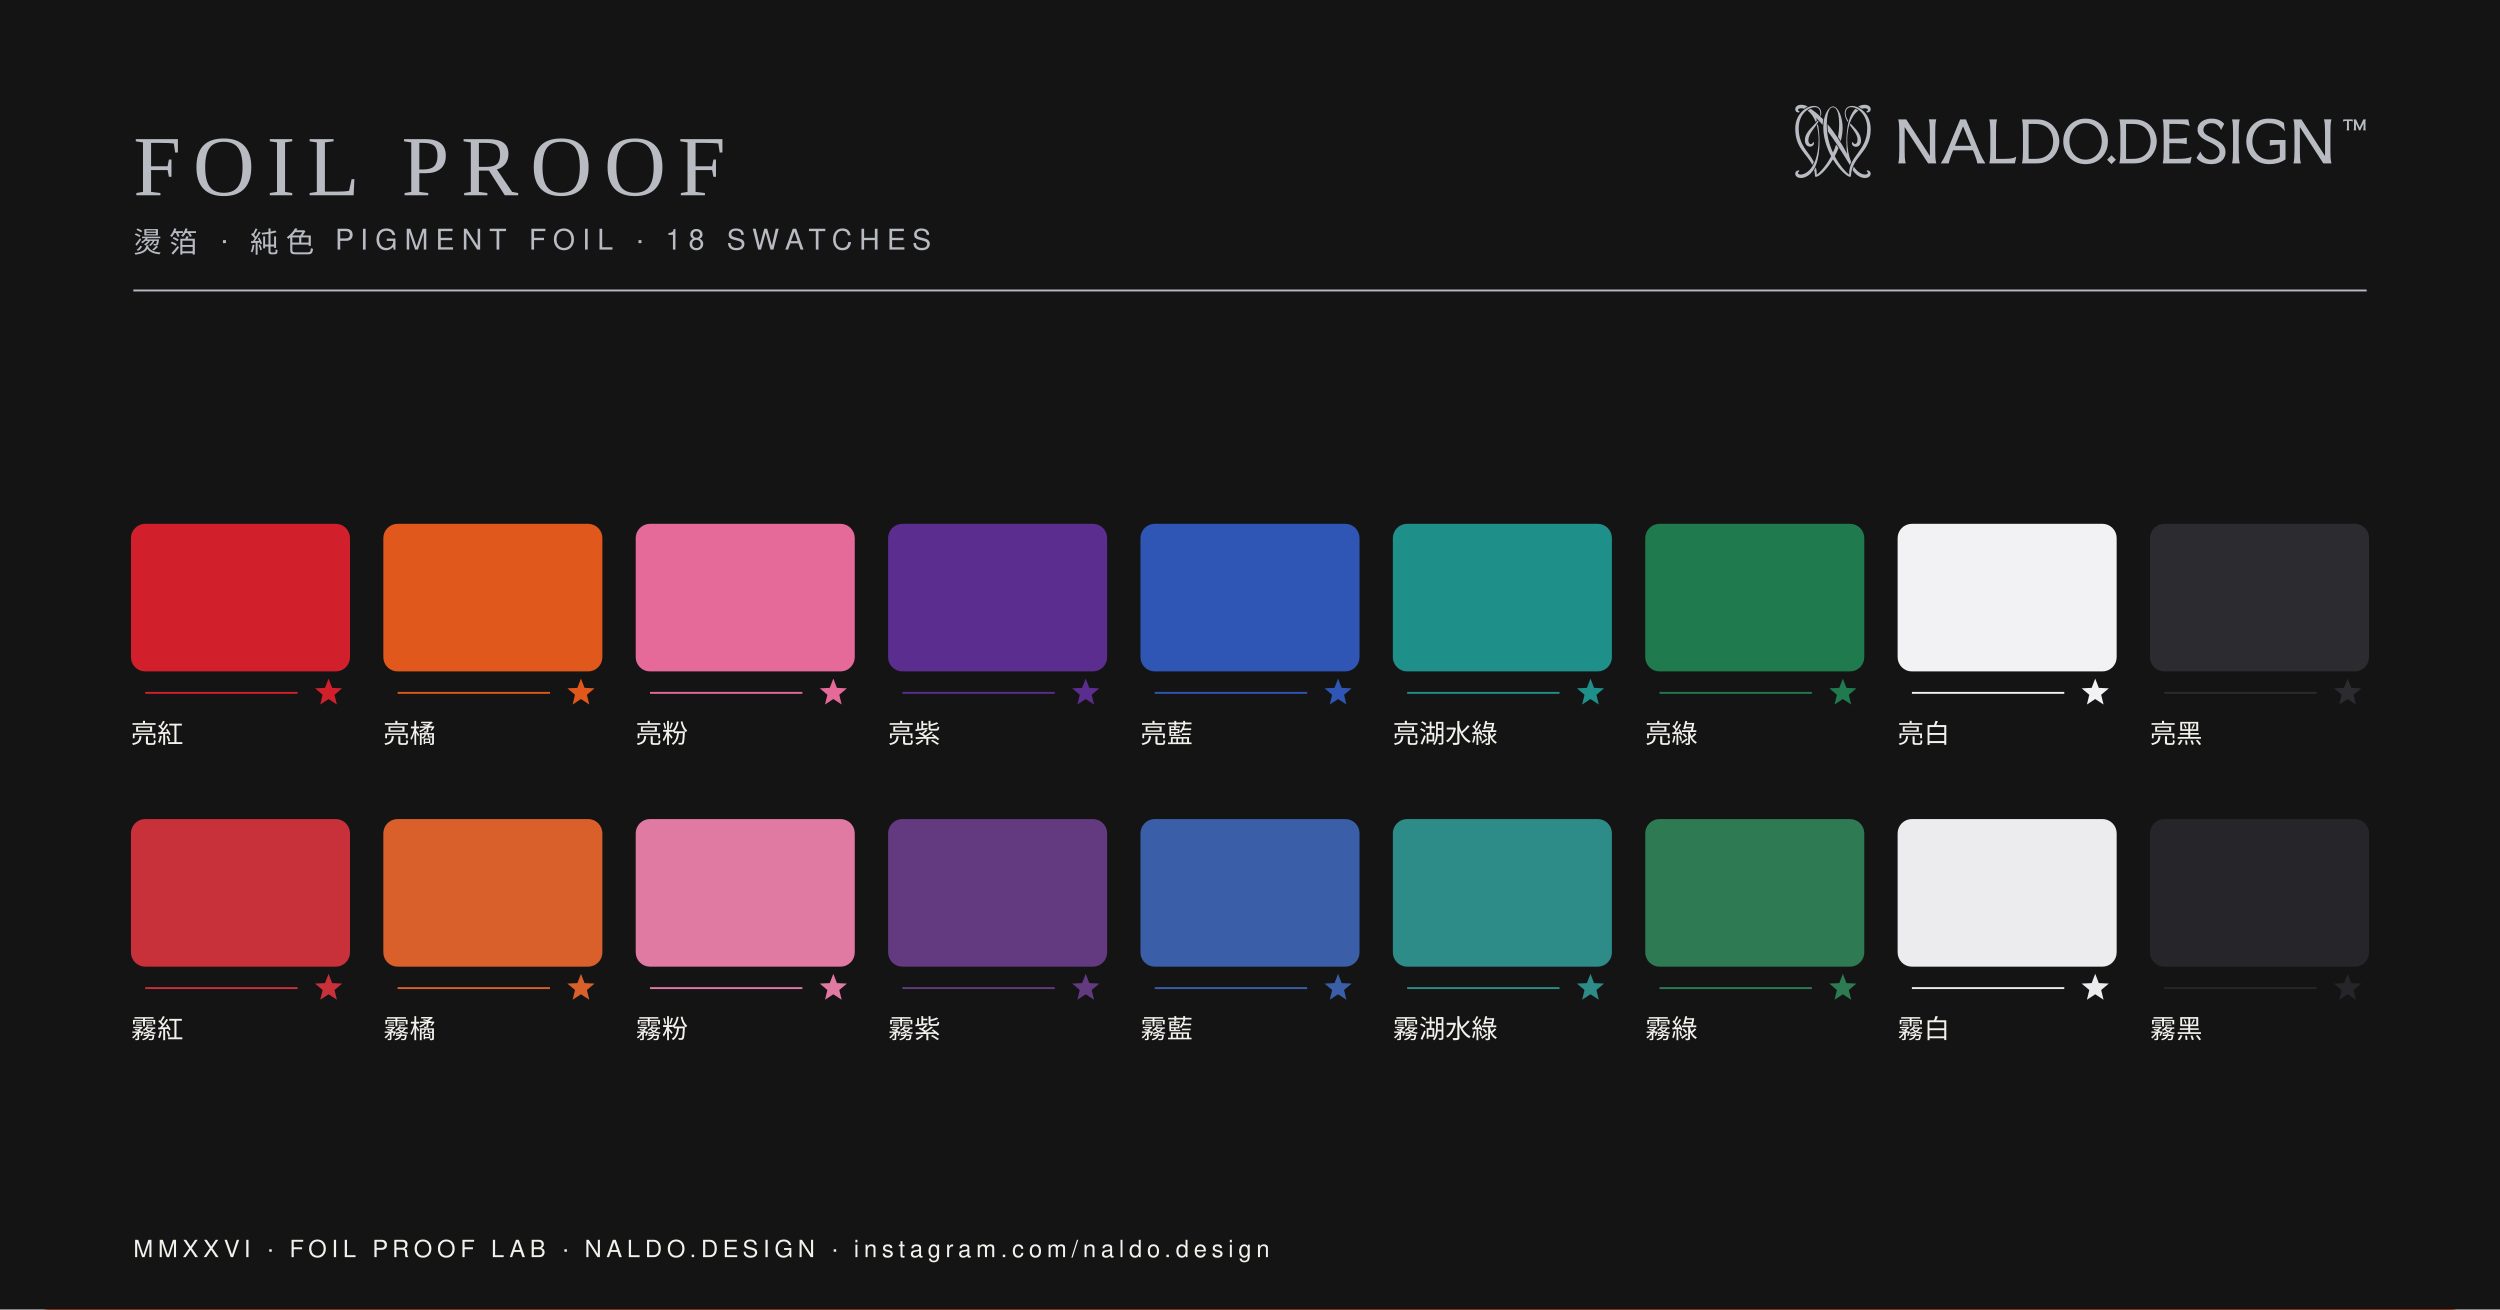
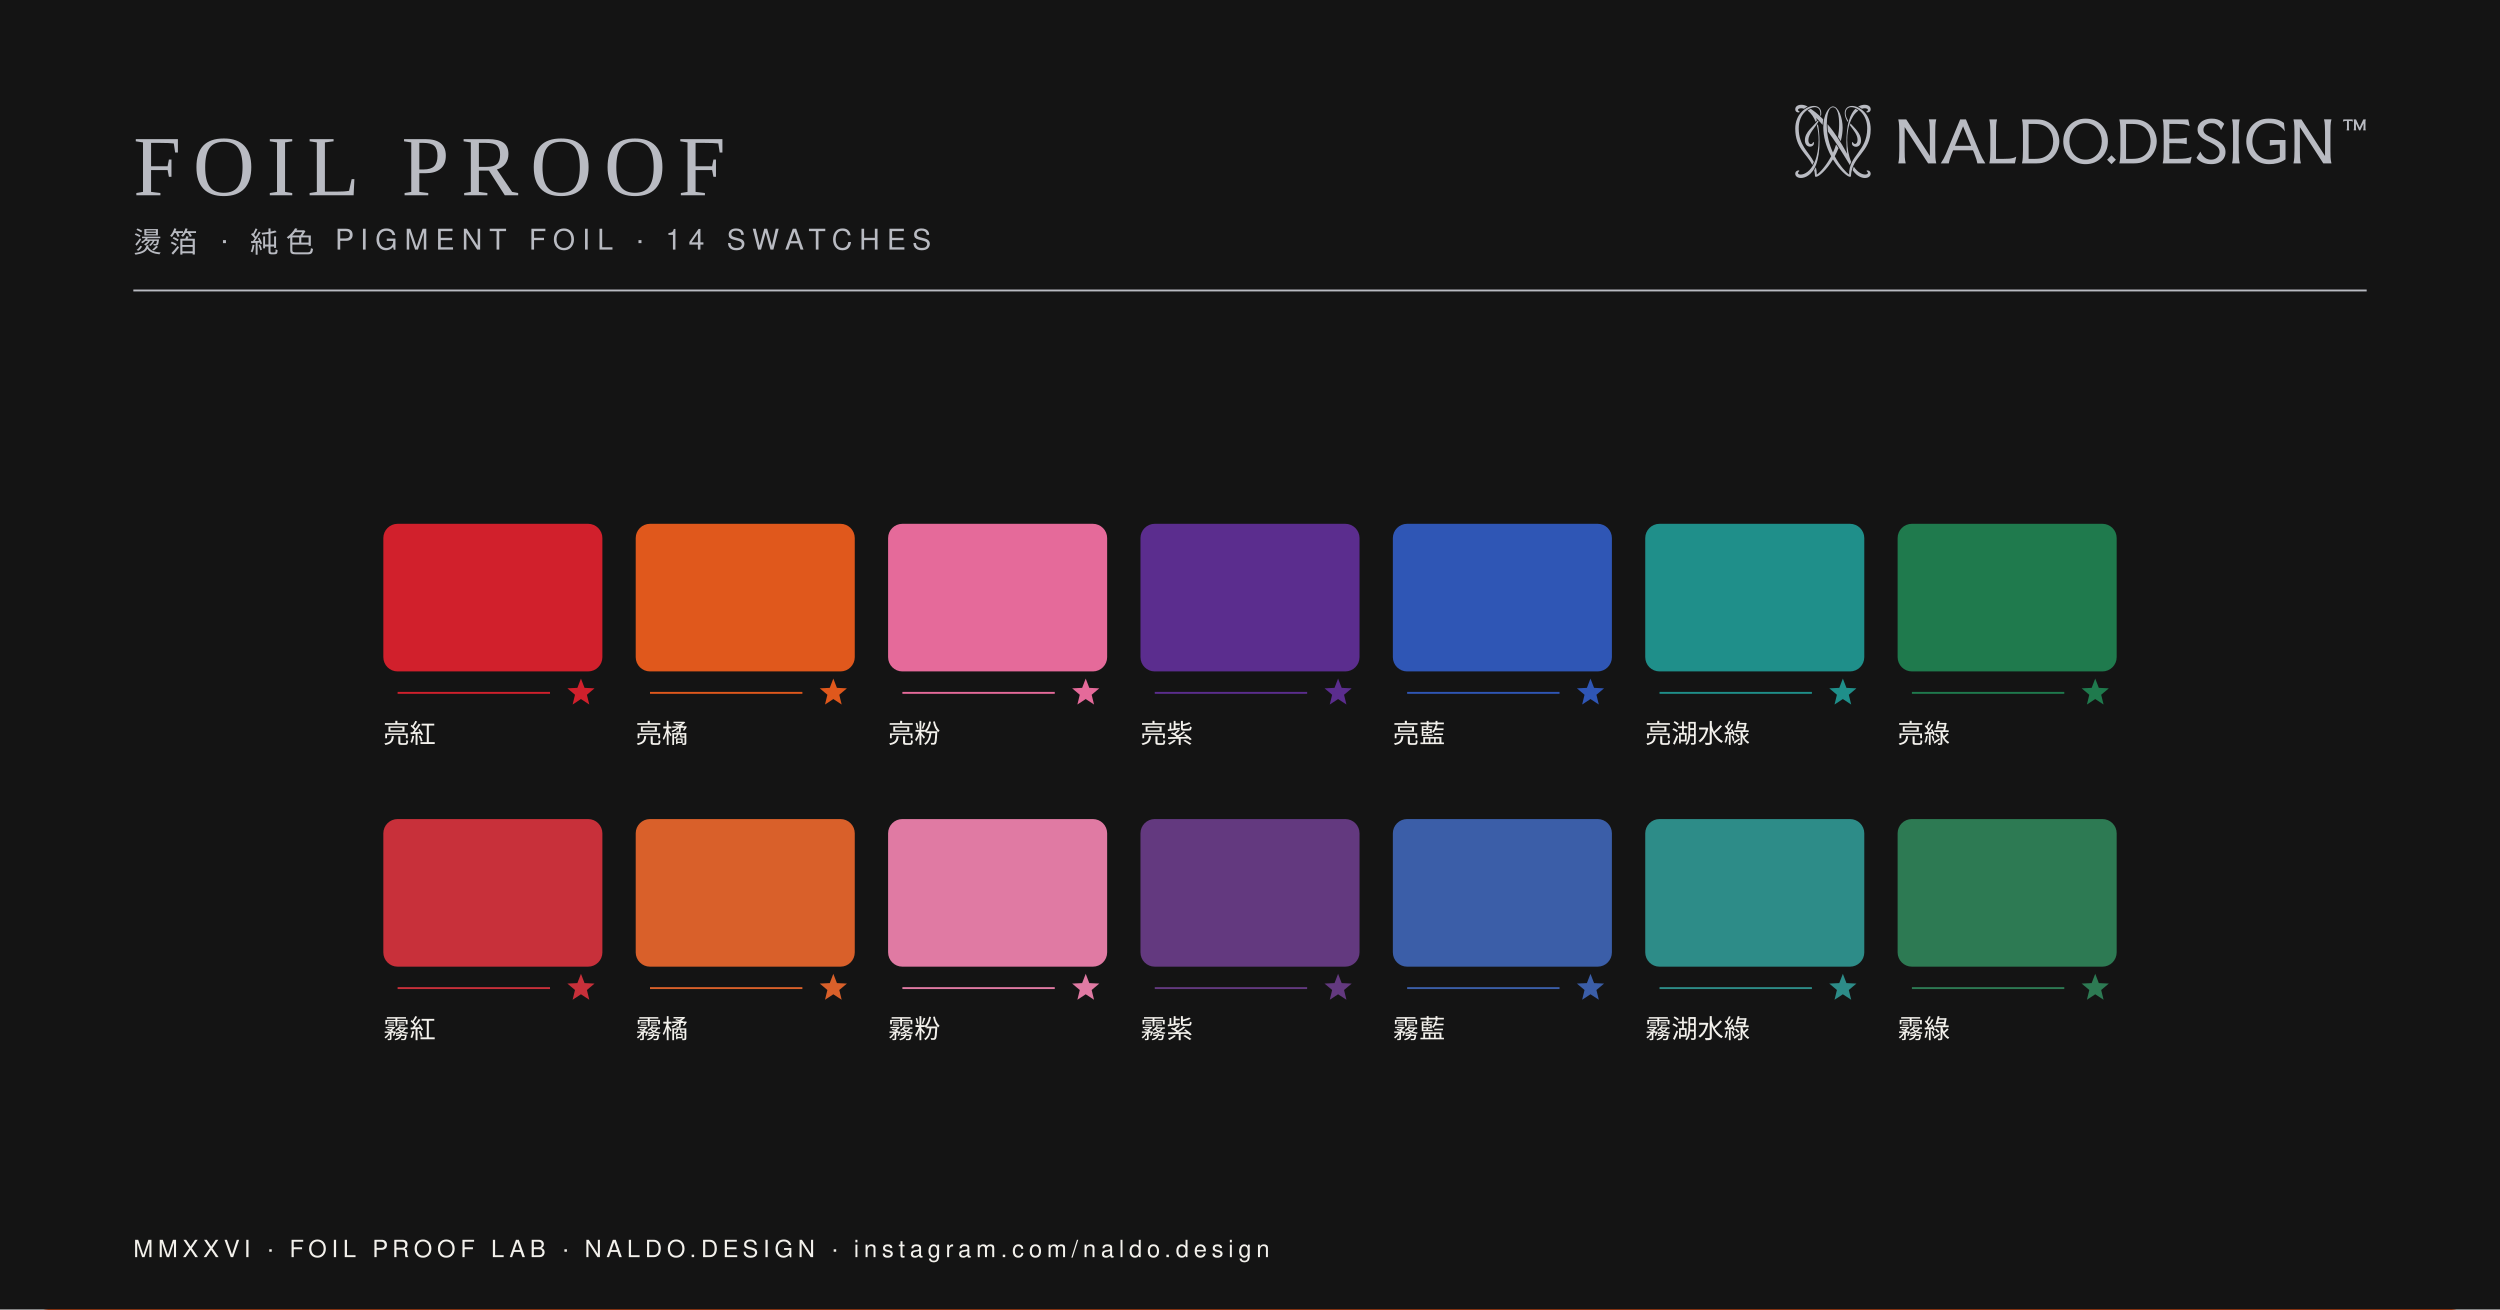
<svg xmlns="http://www.w3.org/2000/svg" viewBox="0 0 1050 550" width="1050" height="550">
  <g id="刀模">
    <rect x="0" y="0" width="1050" height="550" rx="24" fill="none" stroke="#ff5511" stroke-width="1" />
  </g>
  <g id="紙 · 新百代 #141414">
    <rect x="0" y="0" width="1050" height="550" fill="#141414" />
  </g>
  <g id="燙箔 · 亮紅">
-     <rect x="55" y="220" width="92" height="62" rx="6" fill="#d1202c" />
-     <line x1="61" y1="291" x2="125" y2="291" stroke="#d1202c" stroke-width="0.8" />
-     <polygon points="138.0,285.0 139.5,288.9 143.7,289.1 140.5,291.8 141.5,295.9 138.0,293.6 134.5,295.9 135.5,291.8 132.3,289.1 136.5,288.9" fill="#d1202c" />
+     <rect x="161" y="220" width="92" height="62" rx="6" fill="#d1202c" />
+     <line x1="167" y1="291" x2="231" y2="291" stroke="#d1202c" stroke-width="0.8" />
+     <polygon points="244.0,285.0 245.5,288.9 249.7,289.1 246.5,291.8 247.5,295.9 244.0,293.6 240.5,295.9 241.5,291.8 238.3,289.1 242.5,288.9" fill="#d1202c" />
  </g>
  <g id="燙箔 · 亮橘">
-     <rect x="161" y="220" width="92" height="62" rx="6" fill="#e0581c" />
-     <line x1="167" y1="291" x2="231" y2="291" stroke="#e0581c" stroke-width="0.8" />
-     <polygon points="244.0,285.0 245.5,288.9 249.7,289.1 246.5,291.8 247.5,295.9 244.0,293.6 240.5,295.9 241.5,291.8 238.3,289.1 242.5,288.9" fill="#e0581c" />
+     <rect x="267" y="220" width="92" height="62" rx="6" fill="#e0581c" />
+     <line x1="273" y1="291" x2="337" y2="291" stroke="#e0581c" stroke-width="0.8" />
+     <polygon points="350.0,285.0 351.5,288.9 355.7,289.1 352.5,291.8 353.5,295.9 350.0,293.6 346.5,295.9 347.5,291.8 344.3,289.1 348.5,288.9" fill="#e0581c" />
  </g>
  <g id="燙箔 · 亮粉">
-     <rect x="267" y="220" width="92" height="62" rx="6" fill="#e56a9a" />
-     <line x1="273" y1="291" x2="337" y2="291" stroke="#e56a9a" stroke-width="0.8" />
-     <polygon points="350.0,285.0 351.5,288.9 355.7,289.1 352.5,291.8 353.5,295.9 350.0,293.6 346.5,295.9 347.5,291.8 344.3,289.1 348.5,288.9" fill="#e56a9a" />
+     <rect x="373" y="220" width="92" height="62" rx="6" fill="#e56a9a" />
+     <line x1="379" y1="291" x2="443" y2="291" stroke="#e56a9a" stroke-width="0.8" />
+     <polygon points="456.0,285.0 457.5,288.9 461.7,289.1 458.5,291.8 459.5,295.9 456.0,293.6 452.5,295.9 453.5,291.8 450.3,289.1 454.5,288.9" fill="#e56a9a" />
  </g>
  <g id="燙箔 · 亮紫">
-     <rect x="373" y="220" width="92" height="62" rx="6" fill="#5b2d8e" />
-     <line x1="379" y1="291" x2="443" y2="291" stroke="#5b2d8e" stroke-width="0.8" />
-     <polygon points="456.0,285.0 457.5,288.9 461.7,289.1 458.5,291.8 459.5,295.9 456.0,293.6 452.5,295.9 453.5,291.8 450.3,289.1 454.5,288.9" fill="#5b2d8e" />
+     <rect x="479" y="220" width="92" height="62" rx="6" fill="#5b2d8e" />
+     <line x1="485" y1="291" x2="549" y2="291" stroke="#5b2d8e" stroke-width="0.8" />
+     <polygon points="562.0,285.0 563.5,288.9 567.7,289.1 564.5,291.8 565.5,295.9 562.0,293.6 558.5,295.9 559.5,291.8 556.3,289.1 560.5,288.9" fill="#5b2d8e" />
  </g>
  <g id="燙箔 · 亮藍">
-     <rect x="479" y="220" width="92" height="62" rx="6" fill="#2f56b5" />
-     <line x1="485" y1="291" x2="549" y2="291" stroke="#2f56b5" stroke-width="0.8" />
-     <polygon points="562.0,285.0 563.5,288.9 567.7,289.1 564.5,291.8 565.5,295.9 562.0,293.6 558.5,295.9 559.5,291.8 556.3,289.1 560.5,288.9" fill="#2f56b5" />
+     <rect x="585" y="220" width="92" height="62" rx="6" fill="#2f56b5" />
+     <line x1="591" y1="291" x2="655" y2="291" stroke="#2f56b5" stroke-width="0.8" />
+     <polygon points="668.0,285.0 669.5,288.9 673.7,289.1 670.5,291.8 671.5,295.9 668.0,293.6 664.5,295.9 665.5,291.8 662.3,289.1 666.5,288.9" fill="#2f56b5" />
  </g>
  <g id="燙箔 · 亮湖水綠">
-     <rect x="585" y="220" width="92" height="62" rx="6" fill="#1f8f8a" />
-     <line x1="591" y1="291" x2="655" y2="291" stroke="#1f8f8a" stroke-width="0.8" />
-     <polygon points="668.0,285.0 669.5,288.9 673.7,289.1 670.5,291.8 671.5,295.9 668.0,293.6 664.5,295.9 665.5,291.8 662.3,289.1 666.5,288.9" fill="#1f8f8a" />
+     <rect x="691" y="220" width="92" height="62" rx="6" fill="#1f8f8a" />
+     <line x1="697" y1="291" x2="761" y2="291" stroke="#1f8f8a" stroke-width="0.8" />
+     <polygon points="774.0,285.0 775.5,288.9 779.7,289.1 776.5,291.8 777.5,295.9 774.0,293.6 770.5,295.9 771.5,291.8 768.3,289.1 772.5,288.9" fill="#1f8f8a" />
  </g>
  <g id="燙箔 · 亮綠">
-     <rect x="691" y="220" width="92" height="62" rx="6" fill="#1f7a4d" />
-     <line x1="697" y1="291" x2="761" y2="291" stroke="#1f7a4d" stroke-width="0.8" />
-     <polygon points="774.0,285.0 775.5,288.9 779.7,289.1 776.5,291.8 777.5,295.9 774.0,293.6 770.5,295.9 771.5,291.8 768.3,289.1 772.5,288.9" fill="#1f7a4d" />
-   </g>
-   <g id="燙箔 · 亮白">
-     <rect x="797" y="220" width="92" height="62" rx="6" fill="#f2f2f4" />
-     <line x1="803" y1="291" x2="867" y2="291" stroke="#f2f2f4" stroke-width="0.8" />
-     <polygon points="880.0,285.0 881.5,288.9 885.7,289.1 882.5,291.8 883.5,295.9 880.0,293.6 876.5,295.9 877.5,291.8 874.3,289.1 878.5,288.9" fill="#f2f2f4" />
-   </g>
-   <g id="燙箔 · 亮黑">
-     <rect x="903" y="220" width="92" height="62" rx="6" fill="#2b2b30" />
-     <line x1="909" y1="291" x2="973" y2="291" stroke="#2b2b30" stroke-width="0.8" />
-     <polygon points="986.0,285.0 987.5,288.9 991.7,289.1 988.5,291.8 989.5,295.9 986.0,293.6 982.5,295.9 983.5,291.8 980.3,289.1 984.5,288.9" fill="#2b2b30" />
+     <rect x="797" y="220" width="92" height="62" rx="6" fill="#1f7a4d" />
+     <line x1="803" y1="291" x2="867" y2="291" stroke="#1f7a4d" stroke-width="0.8" />
+     <polygon points="880.0,285.0 881.5,288.9 885.7,289.1 882.5,291.8 883.5,295.9 880.0,293.6 876.5,295.9 877.5,291.8 874.3,289.1 878.5,288.9" fill="#1f7a4d" />
  </g>
  <g id="燙箔 · 霧紅">
-     <rect x="55" y="344" width="92" height="62" rx="6" fill="#c8303a" />
-     <line x1="61" y1="415" x2="125" y2="415" stroke="#c8303a" stroke-width="0.8" />
-     <polygon points="138.0,409.0 139.5,412.9 143.7,413.1 140.5,415.8 141.5,419.9 138.0,417.6 134.5,419.9 135.5,415.8 132.3,413.1 136.5,412.9" fill="#c8303a" />
+     <rect x="161" y="344" width="92" height="62" rx="6" fill="#c8303a" />
+     <line x1="167" y1="415" x2="231" y2="415" stroke="#c8303a" stroke-width="0.8" />
+     <polygon points="244.0,409.0 245.5,412.9 249.7,413.1 246.5,415.8 247.5,419.9 244.0,417.6 240.5,419.9 241.5,415.8 238.3,413.1 242.5,412.9" fill="#c8303a" />
  </g>
  <g id="燙箔 · 霧橘">
-     <rect x="161" y="344" width="92" height="62" rx="6" fill="#d9602a" />
-     <line x1="167" y1="415" x2="231" y2="415" stroke="#d9602a" stroke-width="0.8" />
-     <polygon points="244.0,409.0 245.5,412.9 249.7,413.1 246.5,415.8 247.5,419.9 244.0,417.6 240.5,419.9 241.5,415.8 238.3,413.1 242.5,412.9" fill="#d9602a" />
+     <rect x="267" y="344" width="92" height="62" rx="6" fill="#d9602a" />
+     <line x1="273" y1="415" x2="337" y2="415" stroke="#d9602a" stroke-width="0.8" />
+     <polygon points="350.0,409.0 351.5,412.9 355.7,413.1 352.5,415.8 353.5,419.9 350.0,417.6 346.5,419.9 347.5,415.8 344.3,413.1 348.5,412.9" fill="#d9602a" />
  </g>
  <g id="燙箔 · 霧粉">
-     <rect x="267" y="344" width="92" height="62" rx="6" fill="#e07aa3" />
-     <line x1="273" y1="415" x2="337" y2="415" stroke="#e07aa3" stroke-width="0.8" />
-     <polygon points="350.0,409.0 351.5,412.9 355.7,413.1 352.5,415.8 353.5,419.9 350.0,417.6 346.5,419.9 347.5,415.8 344.3,413.1 348.5,412.9" fill="#e07aa3" />
+     <rect x="373" y="344" width="92" height="62" rx="6" fill="#e07aa3" />
+     <line x1="379" y1="415" x2="443" y2="415" stroke="#e07aa3" stroke-width="0.8" />
+     <polygon points="456.0,409.0 457.5,412.9 461.7,413.1 458.5,415.8 459.5,419.9 456.0,417.6 452.5,419.9 453.5,415.8 450.3,413.1 454.5,412.9" fill="#e07aa3" />
  </g>
  <g id="燙箔 · 霧紫">
-     <rect x="373" y="344" width="92" height="62" rx="6" fill="#63397f" />
-     <line x1="379" y1="415" x2="443" y2="415" stroke="#63397f" stroke-width="0.8" />
-     <polygon points="456.0,409.0 457.5,412.9 461.7,413.1 458.5,415.8 459.5,419.9 456.0,417.6 452.5,419.9 453.5,415.8 450.3,413.1 454.5,412.9" fill="#63397f" />
+     <rect x="479" y="344" width="92" height="62" rx="6" fill="#63397f" />
+     <line x1="485" y1="415" x2="549" y2="415" stroke="#63397f" stroke-width="0.8" />
+     <polygon points="562.0,409.0 563.5,412.9 567.7,413.1 564.5,415.8 565.5,419.9 562.0,417.6 558.5,419.9 559.5,415.8 556.3,413.1 560.5,412.9" fill="#63397f" />
  </g>
  <g id="燙箔 · 霧藍">
-     <rect x="479" y="344" width="92" height="62" rx="6" fill="#3b5ea8" />
-     <line x1="485" y1="415" x2="549" y2="415" stroke="#3b5ea8" stroke-width="0.8" />
-     <polygon points="562.0,409.0 563.5,412.9 567.7,413.1 564.5,415.8 565.5,419.9 562.0,417.6 558.5,419.9 559.5,415.8 556.3,413.1 560.5,412.9" fill="#3b5ea8" />
+     <rect x="585" y="344" width="92" height="62" rx="6" fill="#3b5ea8" />
+     <line x1="591" y1="415" x2="655" y2="415" stroke="#3b5ea8" stroke-width="0.8" />
+     <polygon points="668.0,409.0 669.5,412.9 673.7,413.1 670.5,415.8 671.5,419.9 668.0,417.6 664.5,419.9 665.5,415.8 662.3,413.1 666.5,412.9" fill="#3b5ea8" />
  </g>
  <g id="燙箔 · 霧湖水綠">
-     <rect x="585" y="344" width="92" height="62" rx="6" fill="#2d8c88" />
-     <line x1="591" y1="415" x2="655" y2="415" stroke="#2d8c88" stroke-width="0.8" />
-     <polygon points="668.0,409.0 669.5,412.9 673.7,413.1 670.5,415.8 671.5,419.9 668.0,417.6 664.5,419.9 665.5,415.8 662.3,413.1 666.5,412.9" fill="#2d8c88" />
+     <rect x="691" y="344" width="92" height="62" rx="6" fill="#2d8c88" />
+     <line x1="697" y1="415" x2="761" y2="415" stroke="#2d8c88" stroke-width="0.8" />
+     <polygon points="774.0,409.0 775.5,412.9 779.7,413.1 776.5,415.8 777.5,419.9 774.0,417.6 770.5,419.9 771.5,415.8 768.3,413.1 772.5,412.9" fill="#2d8c88" />
  </g>
  <g id="燙箔 · 霧綠">
-     <rect x="691" y="344" width="92" height="62" rx="6" fill="#2d7a53" />
-     <line x1="697" y1="415" x2="761" y2="415" stroke="#2d7a53" stroke-width="0.8" />
-     <polygon points="774.0,409.0 775.5,412.9 779.7,413.1 776.5,415.8 777.5,419.9 774.0,417.6 770.5,419.9 771.5,415.8 768.3,413.1 772.5,412.9" fill="#2d7a53" />
-   </g>
-   <g id="燙箔 · 霧白">
-     <rect x="797" y="344" width="92" height="62" rx="6" fill="#ececee" />
-     <line x1="803" y1="415" x2="867" y2="415" stroke="#ececee" stroke-width="0.8" />
-     <polygon points="880.0,409.0 881.5,412.9 885.7,413.1 882.5,415.8 883.5,419.9 880.0,417.6 876.5,419.9 877.5,415.8 874.3,413.1 878.5,412.9" fill="#ececee" />
-   </g>
-   <g id="燙箔 · 霧黑">
-     <rect x="903" y="344" width="92" height="62" rx="6" fill="#26262a" />
-     <line x1="909" y1="415" x2="973" y2="415" stroke="#26262a" stroke-width="0.8" />
-     <polygon points="986.0,409.0 987.5,412.9 991.7,413.1 988.5,415.8 989.5,419.9 986.0,417.6 982.5,419.9 983.5,415.8 980.3,413.1 984.5,412.9" fill="#26262a" />
+     <rect x="797" y="344" width="92" height="62" rx="6" fill="#2d7a53" />
+     <line x1="803" y1="415" x2="867" y2="415" stroke="#2d7a53" stroke-width="0.8" />
+     <polygon points="880.0,409.0 881.5,412.9 885.7,413.1 882.5,415.8 883.5,419.9 880.0,417.6 876.5,419.9 877.5,415.8 874.3,413.1 878.5,412.9" fill="#2d7a53" />
  </g>
  <g id="燙箔 · 霧銀">
    <text x="56" y="82" font-family="Georgia, 'Times New Roman', serif" font-size="36" letter-spacing="5" fill="#b9bbc2">FOIL PROOF</text>
-     <text x="56" y="106" font-family="Helvetica, Arial, sans-serif" font-size="12" letter-spacing="3" fill="#b9bbc2">燙箔 · 純色  PIGMENT FOIL · 18 SWATCHES</text>
+     <text x="56" y="106" font-family="Helvetica, Arial, sans-serif" font-size="12" letter-spacing="3" fill="#b9bbc2">燙箔 · 純色  PIGMENT FOIL · 14 SWATCHES</text>
    <line x1="56" y1="122" x2="994" y2="122" stroke="#b9bbc2" stroke-width="0.8" />
    <g id="logo" transform="translate(754.0 44.0) scale(0.15385) translate(-200.0 -200.0)" fill="#b9bbc2">
      <path d="M263.644 245.786C254.719 261.592 235.894 279.223 235.894 296.736C235.894 302.818 237.929 307.285 242.488 307.285C248.461 307.285 247.679 301.724 249.638 301.724C250.387 301.724 251.085 302.12 251.085 304.854C251.085 310.784 245.971 314.376 240.402 314.376C233.715 314.376 226.354 309.203 226.354 296.711C226.354 273.696 249.277 259.918 261.213 243.203C261.348 243.338 262.433 244.473 263.644 245.786Z" />
      <path d="M271.004 222.905C271.004 225.303 270.702 227.885 270.054 230.636C269.347 229.963 268.632 229.29 267.917 228.634C267.917 228.466 268.38 226.615 268.38 223.604C268.38 212.281 262.021 206.612 253.054 206.612C249.235 206.612 244.936 207.638 240.453 209.699H240.444C240.36 209.749 235.33 212.063 231.931 214.78H231.906V214.796C216.302 226.144 209.539 244.852 209.539 264.527C209.539 311.541 236.836 328.163 250.799 356.014C249.302 359.371 248.082 361.701 246.526 364.393C231.629 333.075 200 318.876 200 264.981C200 225.252 230.081 203.18 251.085 203.18C262.349 203.18 271.004 209.531 271.004 222.897V222.905Z" />
      <path d="M405.998 267.026C405.998 223.208 373.949 203.213 355.047 203.213C342.858 203.213 335.128 210.919 335.128 222.948C335.128 229.829 337.651 238.123 343.321 247.199C343.666 245.794 344.044 244.415 344.44 243.06C339.897 236.524 337.593 229.357 337.593 223.116C337.593 213.35 343.245 205.846 354.845 206.57C371.257 207.596 396.459 227.137 396.459 264.351C396.459 327.254 346.156 337.769 347.098 390.604C339.763 385.422 322.291 367.673 307.899 340.587C311.625 333.673 315.091 326.279 318.111 318.506C317.202 317.076 314.645 313.139 311.516 308.412C309.034 316.243 306.115 323.654 302.944 330.594C293.136 309.304 286.078 283.446 286.078 255.754C286.078 237.265 288.636 206.915 302.995 206.915C315.562 206.915 319.844 229.719 319.844 253.129C319.844 265.629 318.624 278.289 316.79 287.752C318.599 290.503 321.593 295.096 324.302 299.487C327.969 285.532 329.408 273.158 329.408 262.374C329.408 237.029 318.758 205.047 303.003 204.467C292.404 204.509 276.413 225.084 276.581 261.684C276.691 285.599 283.454 313.686 298.032 340.596C284.06 367.169 267.084 385.22 258.841 390.68C258.841 383.681 258.101 377.095 256.326 370.432C254.988 373.259 253.398 376.186 251.691 378.836C253.777 387.265 253.642 391.975 253.979 394.44C254.105 395.323 254.29 395.92 254.66 396.299C255.03 396.677 255.594 396.82 256.46 396.82C264.435 396.82 285.506 378.129 302.969 349.209C320.752 378.449 342.295 396.837 349.832 396.837C350.404 396.837 350.883 396.61 351.253 396.24C351.699 395.794 351.977 395.13 352.01 394.44C354.997 338.56 405.989 331.738 405.989 267.017L405.998 267.026Z" />
      <path d="M379.669 297.3C379.669 309.732 372.426 314.754 365.755 314.754C360.069 314.754 354.795 311.104 354.795 305.291C354.795 302.145 355.695 301.817 356.317 301.817C357.529 301.817 357.899 303.928 359.413 305.442C360.263 306.292 361.768 306.965 363.383 306.965C366.529 306.965 370.104 304.408 370.104 295.575C370.104 281.872 359.001 269.213 349.319 255.956C349.529 255.207 350.572 251.851 350.841 251.043C361.718 263.198 379.669 278.482 379.669 297.3Z" />
      <path d="M234.018 204.971C230.569 206.511 226.91 208.732 224.007 210.919C221.131 209.943 218.489 209.548 216.21 209.548C210.893 209.548 207.503 211.718 207.503 213.871C207.503 217.413 211.962 217.614 211.962 219.272C211.962 220.306 210.506 220.971 208.614 220.971C205.081 220.971 200.017 218.666 200.017 212.222C200.017 204.475 207.344 200.008 216.613 200.008C222.106 200.008 228.289 201.581 234.018 204.971Z" />
      <path d="M266.344 300.69C266.344 323.292 263.552 346.896 256.654 364.275C246.509 390.259 228.6 399.924 215.629 399.924C206.629 399.924 200 395.273 200 388.19C200 381.965 205.653 379.105 208.942 379.105C210.296 379.105 211.264 379.593 211.264 380.527C211.264 381.805 207.512 383.471 207.512 386.364C207.512 388.779 210.406 390.495 214.897 390.495C224.63 390.495 241.824 382.419 253.138 355.939C260.422 339.14 263.787 317.404 263.787 296.694C263.787 282.184 262.138 268.17 259.026 256.721C259.968 255.392 260.893 254.046 261.794 252.692C264.611 265.722 266.344 282.89 266.344 300.69Z" />
      <path d="M405.989 212.222C405.989 218.666 400.925 220.954 397.392 220.954C395.5 220.954 394.044 220.298 394.044 219.271C394.044 217.614 398.494 217.412 398.494 213.871C398.494 211.827 395.188 209.531 389.779 209.531C387.491 209.531 384.825 209.943 381.881 210.961C378.752 208.664 375.126 206.578 371.795 205.081C378.255 201.211 384.615 200 389.695 200C395.769 200 405.989 202.725 405.989 212.222Z" />
      <path d="M405.955 388.055C405.955 393.725 401.001 400 389.746 400C388.333 400 370.55 399.798 356.586 378.44C357.276 375.723 358.395 372.275 359.791 368.893C370.634 385.363 383.084 390.427 390.865 390.427C395.508 390.427 398.494 388.627 398.494 386.364C398.494 383.471 394.734 381.805 394.734 380.527C394.734 379.492 395.575 379.155 396.652 379.155C402.608 379.155 405.955 383.395 405.955 388.055Z" />
      <path d="M276.548 239.99C276.548 240.225 275.168 245.702 274.621 255.013C266.108 244.995 260.742 239.645 256.998 235.902C257.73 237.87 258.605 240.486 259.169 242.438C258.235 243.716 256.99 245.306 255.77 246.736C251.32 235.136 243.876 223.133 233.723 216.058C234.463 215.318 238.863 212.651 242.496 211.062H242.505C261.053 223.402 276.077 239.502 276.548 239.99Z" />
      <path d="M341.925 296.728C341.925 318.397 345.903 339.881 352.81 355.829C352.751 355.922 350.538 360.389 349.049 364.653C326.388 326.952 308.656 298.763 289.081 273.04C288.198 264.939 288.08 257.865 288.139 252.793C308.992 277.221 325.942 304.862 338.997 328.979C339.948 330.745 340.873 332.487 341.782 334.203C341.521 332.352 341.285 330.451 341.075 328.491C340.84 328.491 339.712 317.396 339.712 301.893C339.712 284.556 341.117 261.701 346.745 242.699C351.253 227.54 357.478 217.539 364.098 211.062H364.107C366.916 212.239 370.003 214.107 372.401 215.932C350.9 231.208 341.925 264.174 341.925 296.728Z" />
      <path d="M503.087 240.008L567.496 339.872V274.225C567.496 268.444 567.342 262.664 567.032 256.884C566.825 251.104 566.051 245.427 564.709 239.853H584.992C583.65 245.427 582.824 251.104 582.515 256.884C582.308 262.664 582.205 268.444 582.205 274.225V325.473C582.205 331.253 582.308 337.085 582.515 342.969C582.824 348.749 583.65 354.426 584.992 360H562.697L498.752 260.909V325.628C498.752 331.408 498.855 337.189 499.062 342.969C499.372 348.749 500.197 354.426 501.539 360H481.257C482.598 354.426 483.373 348.749 483.579 342.969C483.889 337.189 484.044 331.408 484.044 325.628V274.38C484.044 268.599 483.889 262.819 483.579 257.039C483.373 251.258 482.598 245.581 481.257 240.008H503.087ZM650.263 240.008H666.056L704.453 332.905C706.518 337.447 708.634 341.833 710.801 346.065C713.072 350.194 715.808 354.839 719.007 360H697.176C696.557 356.697 695.68 353.084 694.544 349.162C693.409 345.136 691.499 339.717 688.816 332.905L685.255 324.389H631.064L627.503 332.905C624.923 339.717 623.013 345.136 621.775 349.162C620.639 353.084 619.762 356.697 619.143 360H597.312C600.512 355.149 603.144 350.762 605.208 346.84C607.376 342.814 609.388 338.685 611.246 334.453L650.263 240.008ZM636.174 312.003H680.145L658.16 258.742L636.174 312.003ZM729.83 360C731.171 354.426 731.946 348.749 732.152 342.969C732.462 337.189 732.617 331.408 732.617 325.628V274.38C732.617 268.599 732.462 262.819 732.152 257.039C731.946 251.258 731.171 245.581 729.83 240.008H750.886C749.545 245.581 748.719 251.258 748.409 257.039C748.203 262.819 748.099 268.599 748.099 274.38V347.614H769.776C775.453 347.614 780.252 347.459 784.175 347.149C788.097 346.736 791.555 346.117 794.548 345.291C797.645 344.362 800.586 343.175 803.373 341.73L799.657 360H729.83ZM859.607 240.008C870.135 240.008 879.218 241.866 886.856 245.581C894.598 249.194 900.997 253.994 906.055 259.98C911.113 265.864 914.829 272.315 917.203 279.334C919.68 286.353 920.919 293.217 920.919 299.926C920.919 306.636 919.68 313.5 917.203 320.519C914.829 327.538 911.113 334.04 906.055 340.027C900.997 346.014 894.598 350.865 886.856 354.581C879.218 358.194 870.135 360 859.607 360H818.887C820.228 354.426 821.003 348.749 821.209 342.969C821.519 337.189 821.673 331.408 821.673 325.628V274.38C821.673 268.599 821.519 262.819 821.209 257.039C821.003 251.258 820.228 245.581 818.887 240.008H859.607ZM837.156 347.614H854.962C864.768 347.614 872.819 346.117 879.115 343.124C885.515 340.13 890.521 336.26 894.133 331.511C897.849 326.66 900.43 321.499 901.875 316.029C903.423 310.455 904.197 305.087 904.197 299.926C904.197 294.765 903.423 289.45 901.875 283.979C900.43 278.405 897.849 273.244 894.133 268.496C890.521 263.645 885.515 259.774 879.115 256.884C872.819 253.891 864.768 252.394 854.962 252.394H837.156V347.614ZM992.554 362.168C983.677 362.168 975.523 360.619 968.091 357.523C960.659 354.323 954.208 349.885 948.737 344.207C943.37 338.53 939.189 331.924 936.196 324.389C933.203 316.854 931.706 308.7 931.706 299.926C931.706 291.153 933.203 282.998 936.196 275.463C939.189 267.928 943.37 261.374 948.737 255.8C954.208 250.123 960.659 245.736 968.091 242.64C975.523 239.44 983.677 237.84 992.554 237.84C1001.43 237.84 1009.58 239.388 1017.02 242.485C1024.45 245.581 1030.9 249.968 1036.37 255.645C1041.84 261.219 1046.07 267.774 1049.07 275.309C1052.06 282.844 1053.56 291.05 1053.56 299.926C1053.56 308.7 1052.06 316.854 1049.07 324.389C1046.07 331.924 1041.84 338.53 1036.37 344.207C1030.9 349.885 1024.45 354.323 1017.02 357.523C1009.58 360.619 1001.43 362.168 992.554 362.168ZM992.399 349.781C999.108 349.781 1005.2 348.439 1010.67 345.756C1016.14 343.072 1020.84 339.459 1024.76 334.918C1028.68 330.273 1031.67 324.957 1033.74 318.97C1035.8 312.88 1036.83 306.532 1036.83 299.926C1036.83 293.217 1035.8 286.869 1033.74 280.882C1031.67 274.896 1028.68 269.632 1024.76 265.09C1020.84 260.445 1016.14 256.832 1010.67 254.252C1005.2 251.568 999.108 250.226 992.399 250.226C985.69 250.226 979.6 251.568 974.129 254.252C968.762 256.832 964.169 260.445 960.349 265.09C956.53 269.735 953.589 275.051 951.524 281.037C949.46 286.921 948.428 293.217 948.428 299.926C948.428 306.532 949.46 312.88 951.524 318.97C953.589 324.957 956.53 330.273 960.349 334.918C964.169 339.459 968.762 343.072 974.129 345.756C979.6 348.439 985.69 349.781 992.399 349.781ZM1063.4 338.014L1075.48 350.091L1063.4 362.168L1051.32 350.091L1063.4 338.014ZM1125.57 240.008C1136.1 240.008 1145.18 241.866 1152.82 245.581C1160.56 249.194 1166.96 253.994 1172.02 259.98C1177.07 265.864 1180.79 272.315 1183.16 279.334C1185.64 286.353 1186.88 293.217 1186.88 299.926C1186.88 306.636 1185.64 313.5 1183.16 320.519C1180.79 327.538 1177.07 334.04 1172.02 340.027C1166.96 346.014 1160.56 350.865 1152.82 354.581C1145.18 358.194 1136.1 360 1125.57 360H1084.85C1086.19 354.426 1086.96 348.749 1087.17 342.969C1087.48 337.189 1087.63 331.408 1087.63 325.628V274.38C1087.63 268.599 1087.48 262.819 1087.17 257.039C1086.96 251.258 1086.19 245.581 1084.85 240.008H1125.57ZM1103.12 347.614H1120.92C1130.73 347.614 1138.78 346.117 1145.08 343.124C1151.48 340.13 1156.48 336.26 1160.09 331.511C1163.81 326.66 1166.39 321.499 1167.84 316.029C1169.38 310.455 1170.16 305.087 1170.16 299.926C1170.16 294.765 1169.38 289.45 1167.84 283.979C1166.39 278.405 1163.81 273.244 1160.09 268.496C1156.48 263.645 1151.48 259.774 1145.08 256.884C1138.78 253.891 1130.73 252.394 1120.92 252.394H1103.12V347.614ZM1272.91 240.008L1276.63 258.277C1273.84 256.832 1270.9 255.697 1267.8 254.871C1264.81 253.942 1261.35 253.323 1257.43 253.013C1253.51 252.6 1248.71 252.394 1243.03 252.394H1221.36V292.495H1234.52C1240.3 292.495 1246.08 292.391 1251.86 292.185C1257.64 291.875 1263.31 291.05 1268.89 289.708V307.668C1263.31 306.326 1257.64 305.552 1251.86 305.345C1246.08 305.036 1240.3 304.881 1234.52 304.881H1221.36V347.614H1244.27C1252.73 347.614 1260.11 347.201 1266.41 346.375C1272.81 345.446 1278.07 343.898 1282.2 341.73L1278.49 360H1203.09C1204.43 354.426 1205.2 348.749 1205.41 342.969C1205.72 337.189 1205.87 331.408 1205.87 325.628V274.38C1205.87 268.599 1205.72 262.819 1205.41 257.039C1205.2 251.258 1204.43 245.581 1203.09 240.008H1272.91ZM1371.05 252.239L1362.54 268.961H1362.07C1361.35 266.07 1359.91 263.18 1357.74 260.29C1355.67 257.4 1352.89 255.026 1349.38 253.168C1345.97 251.207 1341.74 250.226 1336.68 250.226C1330.18 250.226 1324.81 251.878 1320.58 255.181C1316.45 258.484 1314.39 262.871 1314.39 268.341C1314.39 272.573 1315.78 276.083 1318.57 278.87C1321.35 281.553 1324.97 283.979 1329.4 286.147C1333.84 288.211 1338.54 290.43 1343.49 292.804C1348.76 295.281 1353.76 298.172 1358.51 301.475C1363.26 304.674 1367.13 308.545 1370.12 313.087C1373.12 317.525 1374.61 322.893 1374.61 329.189C1374.61 335.692 1373.01 341.421 1369.82 346.375C1366.72 351.33 1362.23 355.2 1356.34 357.987C1350.56 360.774 1343.6 362.168 1335.44 362.168C1329.04 362.168 1323.47 361.445 1318.72 360C1313.97 358.555 1309.95 356.852 1306.64 354.891C1303.45 352.826 1300.92 350.865 1299.06 349.007C1297.2 347.149 1295.96 345.807 1295.34 344.982L1305.72 328.105H1306.18C1307.52 331.511 1309.43 334.866 1311.91 338.169C1314.49 341.472 1317.69 344.259 1321.51 346.53C1325.43 348.697 1330.08 349.781 1335.44 349.781C1342.15 349.781 1347.62 347.872 1351.85 344.053C1356.19 340.13 1358.36 335.176 1358.36 329.189C1358.36 323.099 1356.29 318.248 1352.16 314.635C1348.04 310.919 1342.98 307.616 1336.99 304.726C1332.66 302.558 1328.22 300.442 1323.68 298.378C1319.24 296.21 1315.11 293.785 1311.29 291.101C1307.47 288.314 1304.37 285.063 1302 281.347C1299.63 277.631 1298.39 273.141 1298.28 267.877C1298.18 262.096 1299.73 256.987 1302.93 252.549C1306.13 248.007 1310.67 244.446 1316.55 241.866C1322.44 239.182 1329.25 237.84 1336.99 237.84C1342.87 237.84 1347.88 238.511 1352.01 239.853C1356.24 241.091 1359.7 242.64 1362.38 244.498C1365.07 246.252 1367.08 247.904 1368.42 249.452C1369.87 250.897 1370.74 251.826 1371.05 252.239ZM1413.48 240.008C1412.14 245.581 1411.31 251.258 1411 257.039C1410.8 262.819 1410.69 268.599 1410.69 274.38V325.628C1410.69 331.408 1410.8 337.189 1411 342.969C1411.31 348.749 1412.14 354.426 1413.48 360H1392.42C1393.77 354.426 1394.54 348.749 1394.75 342.969C1395.06 337.189 1395.21 331.408 1395.21 325.628V274.38C1395.21 268.599 1395.06 262.819 1394.75 257.039C1394.54 251.258 1393.77 245.581 1392.42 240.008H1413.48ZM1538.41 349.162C1531.29 353.807 1524.07 357.161 1516.74 359.226C1509.41 361.187 1501.72 362.168 1493.67 362.168C1484.48 362.168 1476.07 360.619 1468.43 357.523C1460.79 354.323 1454.19 349.885 1448.61 344.207C1443.14 338.53 1438.86 331.924 1435.76 324.389C1432.77 316.854 1431.27 308.7 1431.27 299.926C1431.27 291.153 1432.72 282.998 1435.61 275.463C1438.6 267.928 1442.78 261.374 1448.15 255.8C1453.62 250.123 1460.02 245.736 1467.35 242.64C1474.78 239.44 1482.98 237.84 1491.96 237.84C1502.18 237.84 1510.49 238.821 1516.89 240.782C1523.29 242.743 1529.02 245.685 1534.08 249.607L1536.55 272.057H1536.09C1531.96 265.761 1526.39 260.548 1519.37 256.419C1512.45 252.291 1503.32 250.226 1491.96 250.226C1483.09 250.226 1475.35 252.497 1468.74 257.039C1462.13 261.58 1457.02 267.619 1453.41 275.154C1449.8 282.586 1447.99 290.843 1447.99 299.926C1447.99 306.739 1449.13 313.138 1451.4 319.125C1453.67 325.112 1456.92 330.428 1461.15 335.073C1465.39 339.614 1470.39 343.227 1476.17 345.911C1481.95 348.491 1488.35 349.781 1495.37 349.781C1500.84 349.781 1506 349.11 1510.85 347.769C1515.7 346.427 1519.73 344.724 1522.93 342.659V308.752C1518.29 308.855 1513.69 309.061 1509.15 309.371C1504.61 309.681 1500.07 310.403 1495.53 311.539V296.21H1538.41V349.162ZM1581.9 240.008L1646.31 339.872V274.225C1646.31 268.444 1646.15 262.664 1645.84 256.884C1645.64 251.104 1644.86 245.427 1643.52 239.853H1663.8C1662.46 245.427 1661.64 251.104 1661.33 256.884C1661.12 262.664 1661.02 268.444 1661.02 274.225V325.473C1661.02 331.253 1661.12 337.085 1661.33 342.969C1661.64 348.749 1662.46 354.426 1663.8 360H1641.51L1577.57 260.909V325.628C1577.57 331.408 1577.67 337.189 1577.87 342.969C1578.18 348.749 1579.01 354.426 1580.35 360H1560.07C1561.41 354.426 1562.19 348.749 1562.39 342.969C1562.7 337.189 1562.86 331.408 1562.86 325.628V274.38C1562.86 268.599 1562.7 262.819 1562.39 257.039C1562.19 251.258 1561.41 245.581 1560.07 240.008H1581.9Z" />
      <path d="M1721.42 240L1722.74 246.17C1721.42 245.509 1719.87 244.848 1718.33 244.627C1716.79 244.407 1714.37 244.187 1711.5 244.187V258.509C1711.5 260.492 1711.5 262.475 1711.5 264.238C1711.5 266.221 1711.94 267.984 1712.38 269.967H1705.33C1705.77 268.204 1705.99 266.221 1706.21 264.238C1706.43 262.255 1706.21 260.492 1706.21 258.509V244.187C1703.35 244.187 1701.15 244.187 1699.6 244.627C1698.06 244.848 1696.52 245.509 1694.98 246.17L1696.3 240H1721.86H1721.42ZM1730.89 240L1740.81 261.814L1750.72 240H1757.55C1757.11 241.763 1756.89 243.746 1756.67 245.729C1756.67 247.712 1756.67 249.695 1756.67 251.458V258.289C1756.67 260.272 1756.67 262.255 1756.67 264.018C1756.67 266.001 1757.11 267.763 1757.55 269.747H1750.5C1750.94 267.984 1751.16 266.001 1751.38 264.018C1751.38 262.034 1751.38 260.272 1751.38 258.289V250.356V250.797L1742.57 269.747H1739.26L1730.67 250.797V258.289C1730.67 260.272 1730.67 262.255 1730.67 264.018C1730.67 265.78 1730.89 267.763 1731.55 269.747H1724.5C1724.94 267.984 1725.16 266.001 1725.38 264.018C1725.38 262.034 1725.38 260.272 1725.38 258.289V251.458C1725.38 249.475 1725.38 247.492 1725.38 245.729C1725.38 243.746 1724.94 241.983 1724.5 240H1731.33H1730.89Z" />
    </g>
  </g>
  <g id="印刷 · 白墨 標籤">
-     <text x="55" y="312" font-family="Helvetica, Arial, sans-serif" font-size="11" fill="#f3f1ec">亮紅</text>
-     <text x="161" y="312" font-family="Helvetica, Arial, sans-serif" font-size="11" fill="#f3f1ec">亮橘</text>
-     <text x="267" y="312" font-family="Helvetica, Arial, sans-serif" font-size="11" fill="#f3f1ec">亮粉</text>
-     <text x="373" y="312" font-family="Helvetica, Arial, sans-serif" font-size="11" fill="#f3f1ec">亮紫</text>
-     <text x="479" y="312" font-family="Helvetica, Arial, sans-serif" font-size="11" fill="#f3f1ec">亮藍</text>
-     <text x="585" y="312" font-family="Helvetica, Arial, sans-serif" font-size="11" fill="#f3f1ec">亮湖水綠</text>
-     <text x="691" y="312" font-family="Helvetica, Arial, sans-serif" font-size="11" fill="#f3f1ec">亮綠</text>
-     <text x="797" y="312" font-family="Helvetica, Arial, sans-serif" font-size="11" fill="#f3f1ec">亮白</text>
-     <text x="903" y="312" font-family="Helvetica, Arial, sans-serif" font-size="11" fill="#f3f1ec">亮黑</text>
-     <text x="55" y="436" font-family="Helvetica, Arial, sans-serif" font-size="11" fill="#f3f1ec">霧紅</text>
-     <text x="161" y="436" font-family="Helvetica, Arial, sans-serif" font-size="11" fill="#f3f1ec">霧橘</text>
-     <text x="267" y="436" font-family="Helvetica, Arial, sans-serif" font-size="11" fill="#f3f1ec">霧粉</text>
-     <text x="373" y="436" font-family="Helvetica, Arial, sans-serif" font-size="11" fill="#f3f1ec">霧紫</text>
-     <text x="479" y="436" font-family="Helvetica, Arial, sans-serif" font-size="11" fill="#f3f1ec">霧藍</text>
-     <text x="585" y="436" font-family="Helvetica, Arial, sans-serif" font-size="11" fill="#f3f1ec">霧湖水綠</text>
-     <text x="691" y="436" font-family="Helvetica, Arial, sans-serif" font-size="11" fill="#f3f1ec">霧綠</text>
-     <text x="797" y="436" font-family="Helvetica, Arial, sans-serif" font-size="11" fill="#f3f1ec">霧白</text>
-     <text x="903" y="436" font-family="Helvetica, Arial, sans-serif" font-size="11" fill="#f3f1ec">霧黑</text>
+     <text x="161" y="312" font-family="Helvetica, Arial, sans-serif" font-size="11" fill="#f3f1ec">亮紅</text>
+     <text x="267" y="312" font-family="Helvetica, Arial, sans-serif" font-size="11" fill="#f3f1ec">亮橘</text>
+     <text x="373" y="312" font-family="Helvetica, Arial, sans-serif" font-size="11" fill="#f3f1ec">亮粉</text>
+     <text x="479" y="312" font-family="Helvetica, Arial, sans-serif" font-size="11" fill="#f3f1ec">亮紫</text>
+     <text x="585" y="312" font-family="Helvetica, Arial, sans-serif" font-size="11" fill="#f3f1ec">亮藍</text>
+     <text x="691" y="312" font-family="Helvetica, Arial, sans-serif" font-size="11" fill="#f3f1ec">亮湖水綠</text>
+     <text x="797" y="312" font-family="Helvetica, Arial, sans-serif" font-size="11" fill="#f3f1ec">亮綠</text>
+     <text x="161" y="436" font-family="Helvetica, Arial, sans-serif" font-size="11" fill="#f3f1ec">霧紅</text>
+     <text x="267" y="436" font-family="Helvetica, Arial, sans-serif" font-size="11" fill="#f3f1ec">霧橘</text>
+     <text x="373" y="436" font-family="Helvetica, Arial, sans-serif" font-size="11" fill="#f3f1ec">霧粉</text>
+     <text x="479" y="436" font-family="Helvetica, Arial, sans-serif" font-size="11" fill="#f3f1ec">霧紫</text>
+     <text x="585" y="436" font-family="Helvetica, Arial, sans-serif" font-size="11" fill="#f3f1ec">霧藍</text>
+     <text x="691" y="436" font-family="Helvetica, Arial, sans-serif" font-size="11" fill="#f3f1ec">霧湖水綠</text>
+     <text x="797" y="436" font-family="Helvetica, Arial, sans-serif" font-size="11" fill="#f3f1ec">霧綠</text>
    <text x="56" y="528" font-family="Helvetica, Arial, sans-serif" font-size="10" letter-spacing="2" fill="#f3f1ec">MMXXVI · FOIL PROOF LAB · NALDO.DESIGN · instagram.com/naldo.design</text>
  </g>
</svg>
